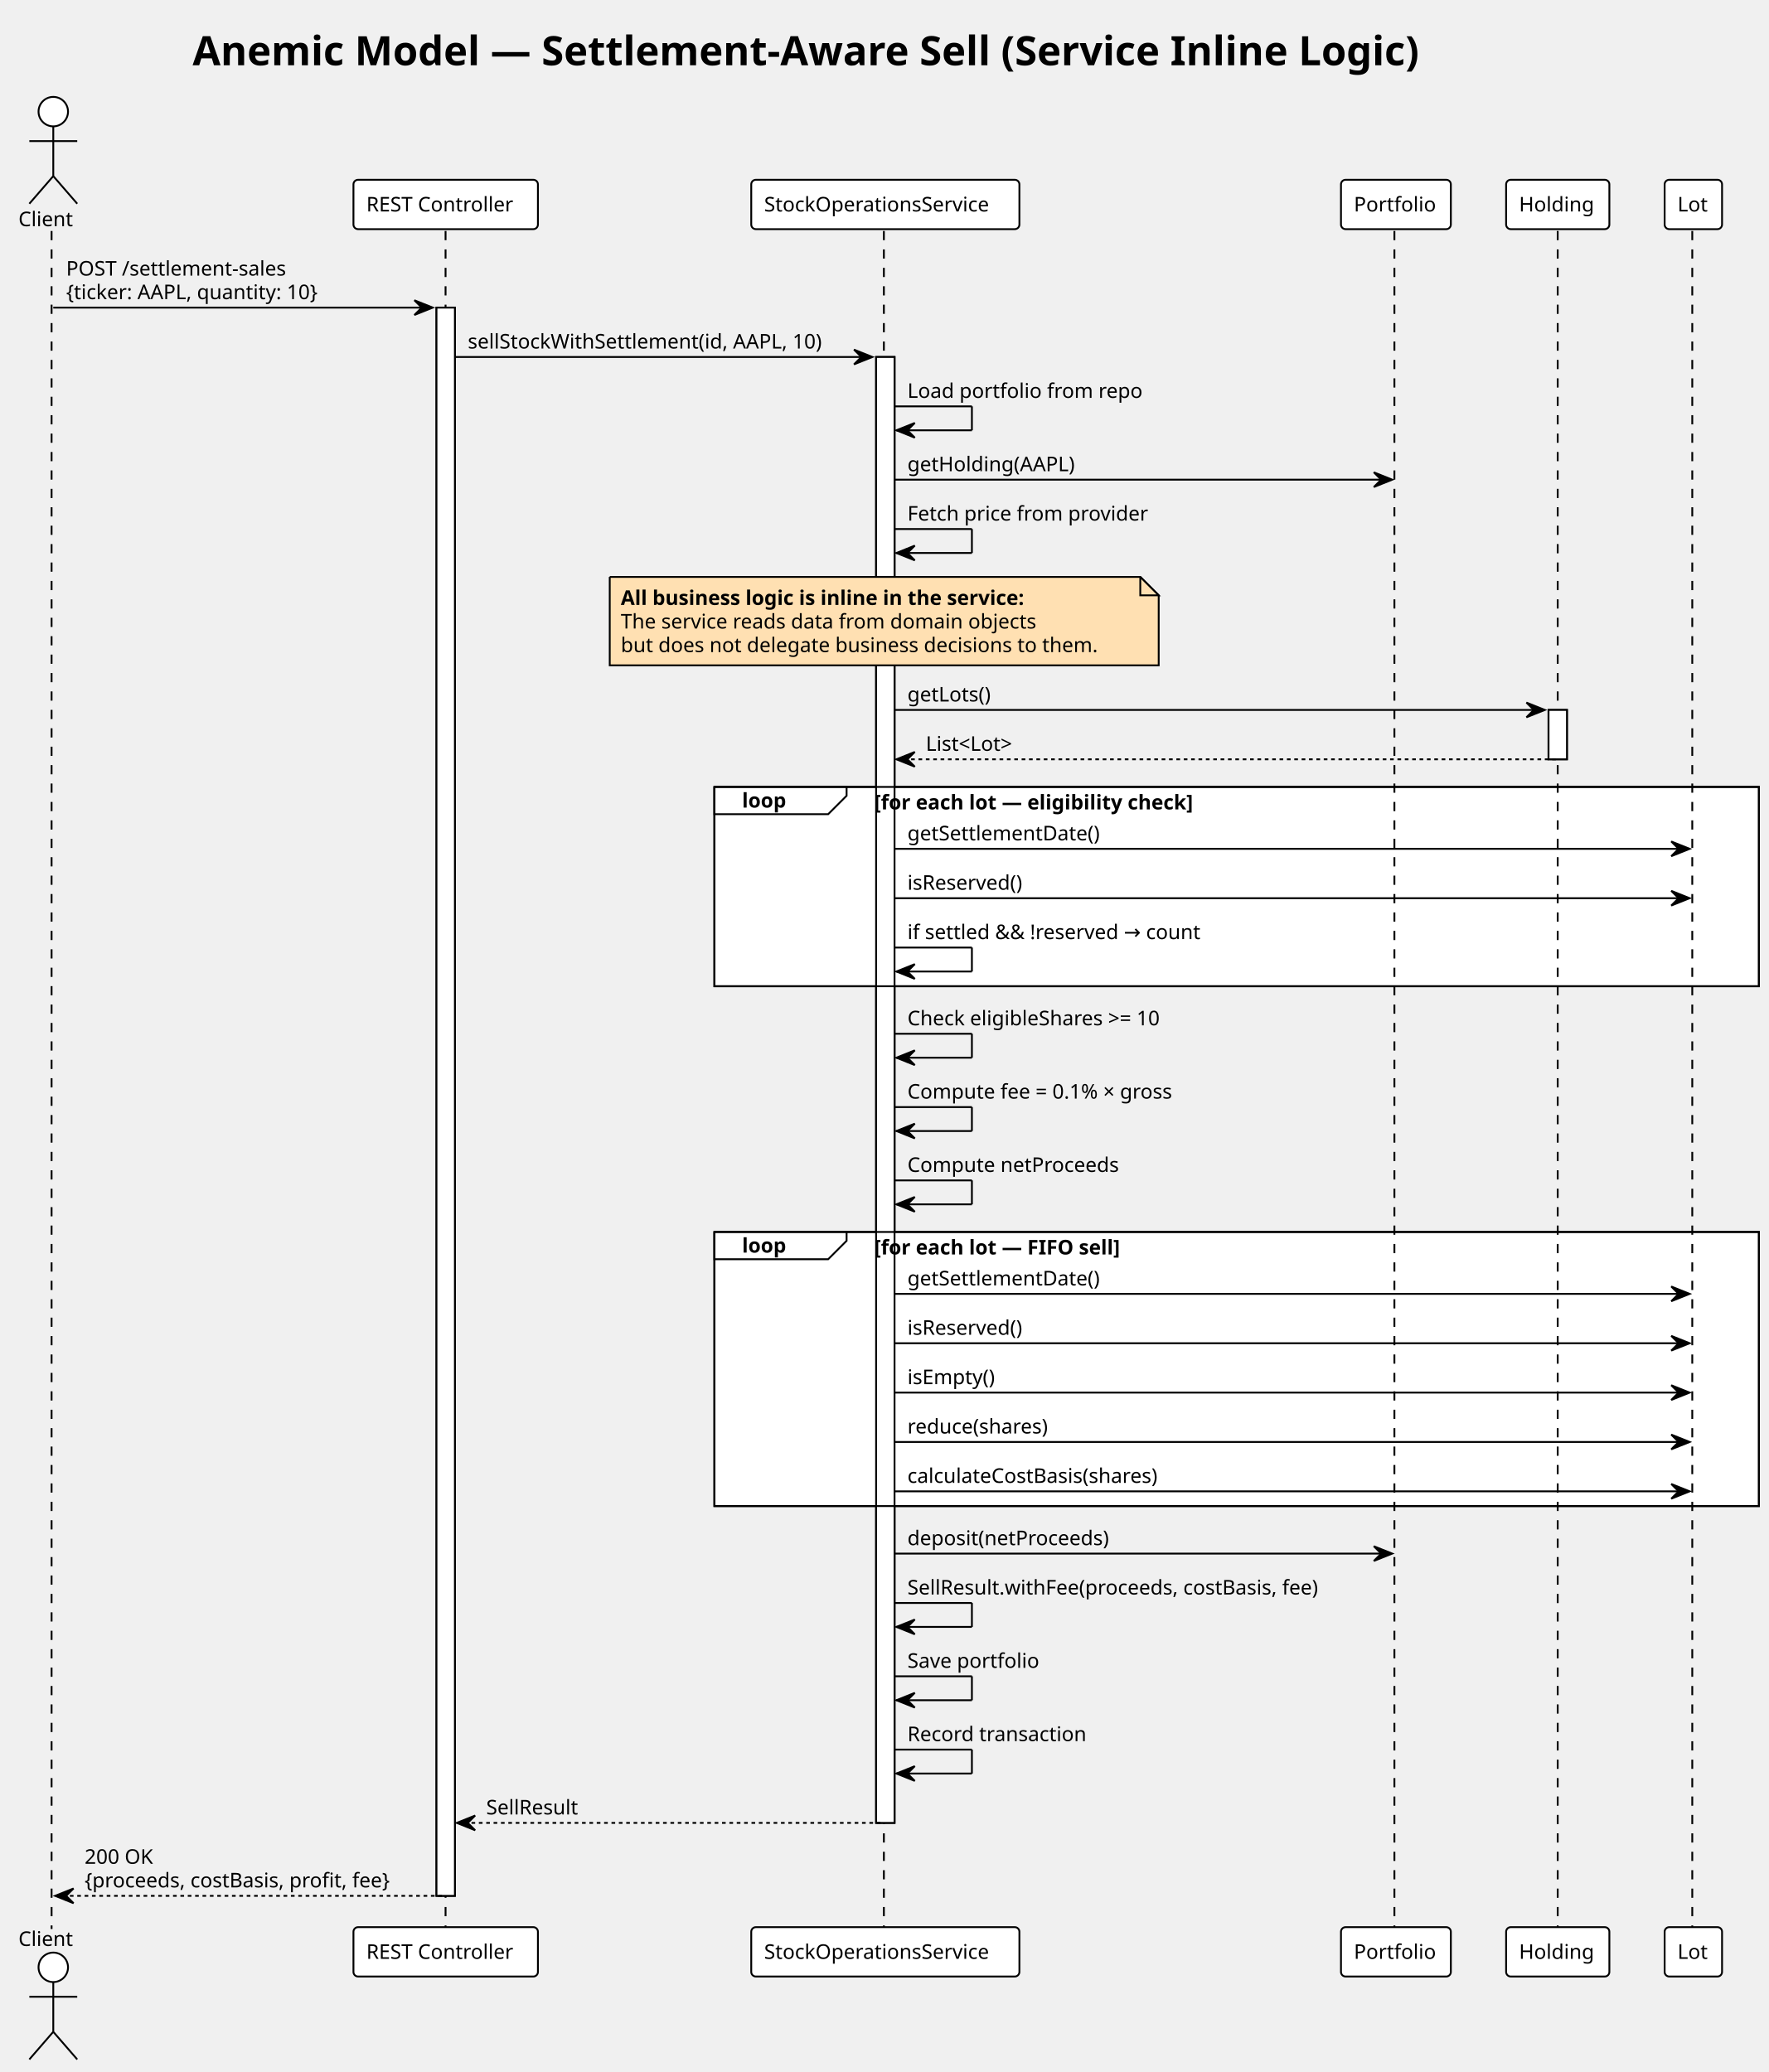
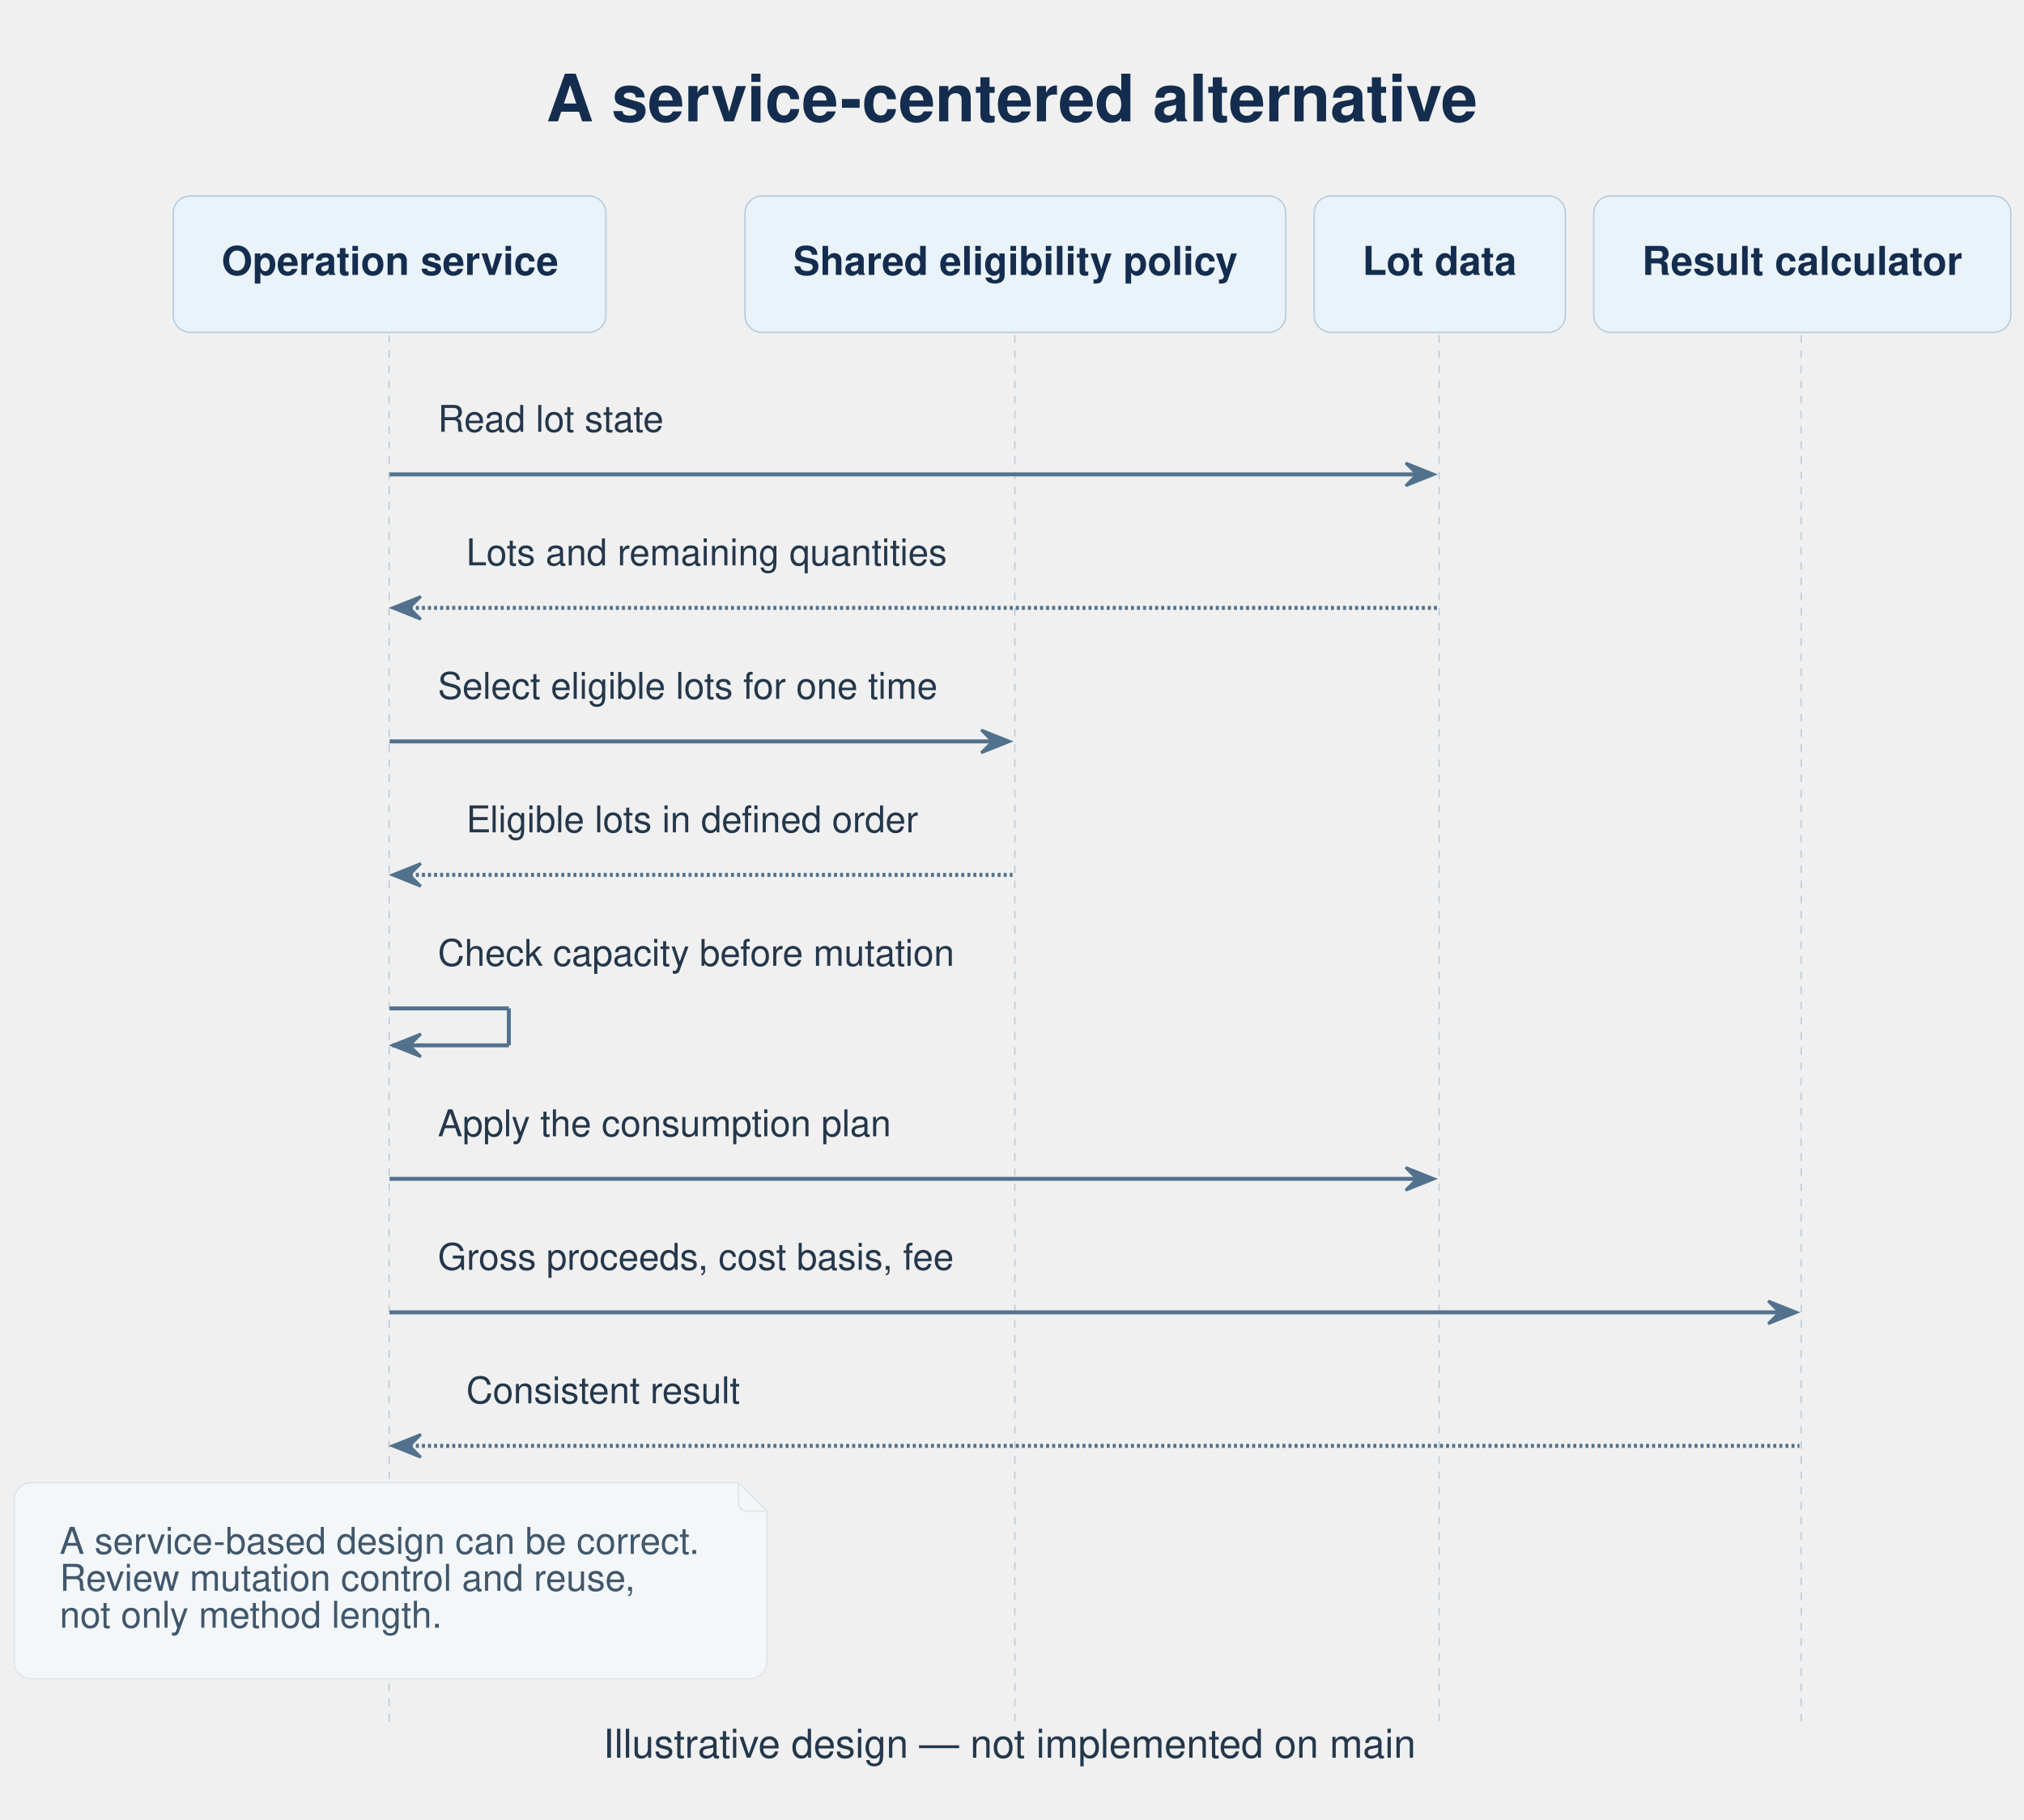
- <svg xmlns="http://www.w3.org/2000/svg" contentStyleType="text/css" data-diagram-type="SEQUENCE" height="1125px" preserveAspectRatio="none" style="width:960px;height:1125px;background:#FFFFFF;" version="1.1" viewBox="0 0 960 1125" width="960px" zoomAndPan="magnify">
+ <svg xmlns="http://www.w3.org/2000/svg" contentStyleType="text/css" data-diagram-type="SEQUENCE" height="1201.875px" preserveAspectRatio="none" style="width:1336px;height:1201px;background:#FFFFFF;" version="1.1" viewBox="0 0 1336 1201" width="1336.875px" zoomAndPan="magnify">
  <defs />
  <g>
-     <text fill="#000000" font-family="Verdana" font-size="22" font-weight="bold" lengthAdjust="spacing" textLength="759.72" x="104.549" y="35.421">Anemic Model — Settlement-Aware Sell (Service Inline Logic)</text>
+     <text fill="#142D4E" font-family="Helvetica" font-size="43.125" font-weight="bold" lengthAdjust="spacing" textLength="613.647" x="360.575" y="80.082">A service-centered alternative</text>
+     <text fill="#24374B" font-family="Helvetica" font-size="26.25" lengthAdjust="spacing" textLength="538.394" x="398.201" y="1160.213">Illustrative design — not implemented on main</text>
    <g>
-       <rect fill="#FFFFFF" height="862.336" style="stroke:#000000;stroke-width:1;" width="10" x="236.942" y="167.023" />
+       <rect fill="#000000" fill-opacity="0" height="915" width="15" x="249.633" y="221.25" />
+       <line style="stroke:#BCCDD9;stroke-width:0.938;stroke-dasharray:5.0,5.0;" x1="256.875" x2="256.875" y1="221.25" y2="1136.25" />
    </g>
    <g>
-       <rect fill="#FFFFFF" height="795.922" style="stroke:#000000;stroke-width:1;" width="10" x="475.597" y="193.828" />
+       <rect fill="#000000" fill-opacity="0" height="915" width="15" x="662.719" y="221.25" />
+       <line style="stroke:#BCCDD9;stroke-width:0.938;stroke-dasharray:5.0,5.0;" x1="669.87" x2="669.87" y1="221.25" y2="1136.25" />
    </g>
    <g>
-       <rect fill="#FFFFFF" height="26.805" style="stroke:#000000;stroke-width:1;" width="10" x="840.62" y="385.461" />
-     </g>
-     <rect fill="#FFFFFF" height="108.219" style="stroke:#000000;stroke-width:1;" width="567.005" x="387.812" y="427.266" />
-     <rect fill="#FFFFFF" height="148.828" style="stroke:#000000;stroke-width:1;" width="567.005" x="387.812" y="668.898" />
-     <g class="participant-lifeline" data-entity-uid="part1" data-qualified-name="Client" id="part1-lifeline">
-       <g>
-         <rect fill="#000000" fill-opacity="0" height="921.945" width="8" x="24.923" y="125.414" />
-         <line style="stroke:#000000;stroke-width:1;stroke-dasharray:5,5;" x1="28" x2="28" y1="125.414" y2="1047.359" />
-       </g>
-     </g>
-     <g class="participant-lifeline" data-entity-uid="part2" data-qualified-name="ctrl" id="part2-lifeline">
-       <g>
-         <rect fill="#000000" fill-opacity="0" height="921.945" width="8" x="237.942" y="125.414" />
-         <line style="stroke:#000000;stroke-width:1;stroke-dasharray:5,5;" x1="241.871" x2="241.871" y1="125.414" y2="1047.359" />
-       </g>
-     </g>
-     <g class="participant-lifeline" data-entity-uid="part3" data-qualified-name="svc" id="part3-lifeline">
-       <g>
-         <rect fill="#000000" fill-opacity="0" height="921.945" width="8" x="476.597" y="125.414" />
-         <line style="stroke:#000000;stroke-width:1;stroke-dasharray:5,5;" x1="479.812" x2="479.812" y1="125.414" y2="1047.359" />
-       </g>
-     </g>
-     <g class="participant-lifeline" data-entity-uid="part4" data-qualified-name="portfolio" id="part4-lifeline">
-       <g>
-         <rect fill="#000000" fill-opacity="0" height="921.945" width="8" x="753.773" y="125.414" />
-         <line style="stroke:#000000;stroke-width:1;stroke-dasharray:5,5;" x1="756.951" x2="756.951" y1="125.414" y2="1047.359" />
-       </g>
-     </g>
-     <g class="participant-lifeline" data-entity-uid="part5" data-qualified-name="holding" id="part5-lifeline">
-       <g>
-         <rect fill="#000000" fill-opacity="0" height="921.945" width="8" x="841.62" y="125.414" />
-         <line style="stroke:#000000;stroke-width:1;stroke-dasharray:5,5;" x1="845.595" x2="845.595" y1="125.414" y2="1047.359" />
-       </g>
-     </g>
-     <g class="participant-lifeline" data-entity-uid="part6" data-qualified-name="lot" id="part6-lifeline">
-       <g>
-         <rect fill="#000000" fill-opacity="0" height="921.945" width="8" x="915.231" y="125.414" />
-         <line style="stroke:#000000;stroke-width:1;stroke-dasharray:5,5;" x1="918.645" x2="918.645" y1="125.414" y2="1047.359" />
-       </g>
-     </g>
-     <g class="participant participant-head" data-entity-uid="part1" data-qualified-name="Client" id="part1-head">
-       <text fill="#000000" font-family="Verdana" font-size="11" lengthAdjust="spacing" textLength="31.845" x="10" y="122.82">Client</text>
-       <ellipse cx="28.923" cy="60.609" fill="#FFFFFF" rx="8" ry="8" style="stroke:#000000;stroke-width:1;" />
-       <path d="M28.923,68.609 L28.923,95.609 M15.923,76.609 L41.923,76.609 M28.923,95.609 L15.923,110.609 M28.923,95.609 L41.923,110.609" fill="none" style="stroke:#000000;stroke-width:1;" />
-     </g>
-     <g class="participant participant-tail" data-entity-uid="part1" data-qualified-name="Client" id="part1-tail">
-       <text fill="#000000" font-family="Verdana" font-size="11" lengthAdjust="spacing" textLength="31.845" x="10" y="1056.57">Client</text>
-       <ellipse cx="28.923" cy="1068.164" fill="#FFFFFF" rx="8" ry="8" style="stroke:#000000;stroke-width:1;" />
-       <path d="M28.923,1076.164 L28.923,1103.164 M15.923,1084.164 L41.923,1084.164 M28.923,1103.164 L15.923,1118.164 M28.923,1103.164 L41.923,1118.164" fill="none" style="stroke:#000000;stroke-width:1;" />
-     </g>
-     <g class="participant participant-head" data-entity-uid="part2" data-qualified-name="ctrl" id="part2-head">
-       <rect fill="#FFFFFF" height="26.805" rx="2.5" ry="2.5" style="stroke:#000000;stroke-width:1;" width="100.142" x="191.871" y="97.609" />
-       <text fill="#000000" font-family="Verdana" font-size="11" lengthAdjust="spacing" textLength="86.142" x="198.871" y="114.82">REST Controller</text>
-     </g>
-     <g class="participant participant-tail" data-entity-uid="part2" data-qualified-name="ctrl" id="part2-tail">
-       <rect fill="#FFFFFF" height="26.805" rx="2.5" ry="2.5" style="stroke:#000000;stroke-width:1;" width="100.142" x="191.871" y="1046.359" />
-       <text fill="#000000" font-family="Verdana" font-size="11" lengthAdjust="spacing" textLength="86.142" x="198.871" y="1063.57">REST Controller</text>
-     </g>
-     <g class="participant participant-head" data-entity-uid="part3" data-qualified-name="svc" id="part3-head">
-       <rect fill="#FFFFFF" height="26.805" rx="2.5" ry="2.5" style="stroke:#000000;stroke-width:1;" width="145.57" x="407.812" y="97.609" />
-       <text fill="#000000" font-family="Verdana" font-size="11" lengthAdjust="spacing" textLength="131.57" x="414.812" y="114.82">StockOperationsService</text>
-     </g>
-     <g class="participant participant-tail" data-entity-uid="part3" data-qualified-name="svc" id="part3-tail">
-       <rect fill="#FFFFFF" height="26.805" rx="2.5" ry="2.5" style="stroke:#000000;stroke-width:1;" width="145.57" x="407.812" y="1046.359" />
-       <text fill="#000000" font-family="Verdana" font-size="11" lengthAdjust="spacing" textLength="131.57" x="414.812" y="1063.57">StockOperationsService</text>
-     </g>
-     <g class="participant participant-head" data-entity-uid="part4" data-qualified-name="portfolio" id="part4-head">
-       <rect fill="#FFFFFF" height="26.805" rx="2.5" ry="2.5" style="stroke:#000000;stroke-width:1;" width="59.644" x="727.951" y="97.609" />
-       <text fill="#000000" font-family="Verdana" font-size="11" lengthAdjust="spacing" textLength="45.644" x="734.951" y="114.82">Portfolio</text>
-     </g>
-     <g class="participant participant-tail" data-entity-uid="part4" data-qualified-name="portfolio" id="part4-tail">
-       <rect fill="#FFFFFF" height="26.805" rx="2.5" ry="2.5" style="stroke:#000000;stroke-width:1;" width="59.644" x="727.951" y="1046.359" />
-       <text fill="#000000" font-family="Verdana" font-size="11" lengthAdjust="spacing" textLength="45.644" x="734.951" y="1063.57">Portfolio</text>
-     </g>
-     <g class="participant participant-head" data-entity-uid="part5" data-qualified-name="holding" id="part5-head">
-       <rect fill="#FFFFFF" height="26.805" rx="2.5" ry="2.5" style="stroke:#000000;stroke-width:1;" width="56.05" x="817.595" y="97.609" />
-       <text fill="#000000" font-family="Verdana" font-size="11" lengthAdjust="spacing" textLength="42.05" x="824.595" y="114.82">Holding</text>
-     </g>
-     <g class="participant participant-tail" data-entity-uid="part5" data-qualified-name="holding" id="part5-tail">
-       <rect fill="#FFFFFF" height="26.805" rx="2.5" ry="2.5" style="stroke:#000000;stroke-width:1;" width="56.05" x="817.595" y="1046.359" />
-       <text fill="#000000" font-family="Verdana" font-size="11" lengthAdjust="spacing" textLength="42.05" x="824.595" y="1063.57">Holding</text>
-     </g>
-     <g class="participant participant-head" data-entity-uid="part6" data-qualified-name="lot" id="part6-head">
-       <rect fill="#FFFFFF" height="26.805" rx="2.5" ry="2.5" style="stroke:#000000;stroke-width:1;" width="31.171" x="903.645" y="97.609" />
-       <text fill="#000000" font-family="Verdana" font-size="11" lengthAdjust="spacing" textLength="17.171" x="910.645" y="114.82">Lot</text>
-     </g>
-     <g class="participant participant-tail" data-entity-uid="part6" data-qualified-name="lot" id="part6-tail">
-       <rect fill="#FFFFFF" height="26.805" rx="2.5" ry="2.5" style="stroke:#000000;stroke-width:1;" width="31.171" x="903.645" y="1046.359" />
-       <text fill="#000000" font-family="Verdana" font-size="11" lengthAdjust="spacing" textLength="17.171" x="910.645" y="1063.57">Lot</text>
+       <rect fill="#000000" fill-opacity="0" height="915" width="15" x="942.857" y="221.25" />
+       <line style="stroke:#BCCDD9;stroke-width:0.938;stroke-dasharray:5.0,5.0;" x1="949.943" x2="949.943" y1="221.25" y2="1136.25" />
    </g>
    <g>
-       <rect fill="#FFFFFF" height="862.336" style="stroke:#000000;stroke-width:1;" width="10" x="236.942" y="167.023" />
+       <rect fill="#000000" fill-opacity="0" height="915" width="15" x="1182.158" y="221.25" />
+       <line style="stroke:#BCCDD9;stroke-width:0.938;stroke-dasharray:5.0,5.0;" x1="1188.896" x2="1188.896" y1="221.25" y2="1136.25" />
    </g>
-     <g>
-       <rect fill="#FFFFFF" height="795.922" style="stroke:#000000;stroke-width:1;" width="10" x="475.597" y="193.828" />
+     <g class="participant participant-head" data-participant="S">
+       <rect fill="#EAF3F9" height="90" rx="11.25" ry="11.25" style="stroke:#B7CCDE;stroke-width:0.938;" width="285.516" x="114.375" y="129.375" />
+       <text fill="#142D4E" font-family="Helvetica" font-size="26.25" font-weight="bold" lengthAdjust="spacing" textLength="221.766" x="146.25" y="181.463">Operation service</text>
    </g>
-     <g>
-       <rect fill="#FFFFFF" height="26.805" style="stroke:#000000;stroke-width:1;" width="10" x="840.62" y="385.461" />
+     <g class="participant participant-head" data-participant="E">
+       <rect fill="#EAF3F9" height="90" rx="11.25" ry="11.25" style="stroke:#B7CCDE;stroke-width:0.938;" width="356.948" x="491.745" y="129.375" />
+       <text fill="#142D4E" font-family="Helvetica" font-size="26.25" font-weight="bold" lengthAdjust="spacing" textLength="293.198" x="523.62" y="181.463">Shared eligibility policy</text>
    </g>
-     <g class="message" data-entity-1="part1" data-entity-2="part2" id="msg1">
-       <polygon fill="#000000" points="224.942,163.023,234.942,167.023,224.942,171.023,228.942,167.023" style="stroke:#000000;stroke-width:1;" />
-       <line style="stroke:#000000;stroke-width:1;" x1="28.923" x2="230.942" y1="167.023" y2="167.023" />
-       <text fill="#000000" font-family="Verdana" font-size="11" lengthAdjust="spacing" textLength="127.907" x="35.923" y="149.625">POST /settlement-sales</text>
-       <text fill="#000000" font-family="Verdana" font-size="11" lengthAdjust="spacing" textLength="154.14" x="35.923" y="162.429">{ticker: AAPL, quantity: 10}</text>
+     <g class="participant participant-head" data-participant="L">
+       <rect fill="#EAF3F9" height="90" rx="11.25" ry="11.25" style="stroke:#B7CCDE;stroke-width:0.938;" width="165.828" x="867.443" y="129.375" />
+       <text fill="#142D4E" font-family="Helvetica" font-size="26.25" font-weight="bold" lengthAdjust="spacing" textLength="102.078" x="899.318" y="181.463">Lot data</text>
    </g>
-     <g class="message" data-entity-1="part2" data-entity-2="part3" id="msg2">
-       <polygon fill="#000000" points="463.597,189.828,473.597,193.828,463.597,197.828,467.597,193.828" style="stroke:#000000;stroke-width:1;" />
-       <line style="stroke:#000000;stroke-width:1;" x1="246.942" x2="469.597" y1="193.828" y2="193.828" />
-       <text fill="#000000" font-family="Verdana" font-size="11" lengthAdjust="spacing" textLength="209.655" x="253.942" y="189.234">sellStockWithSettlement(id, AAPL, 10)</text>
+     <g class="participant participant-head" data-participant="C">
+       <rect fill="#EAF3F9" height="90" rx="11.25" ry="11.25" style="stroke:#B7CCDE;stroke-width:0.938;" width="275.275" x="1052.021" y="129.375" />
+       <text fill="#142D4E" font-family="Helvetica" font-size="26.25" font-weight="bold" lengthAdjust="spacing" textLength="211.525" x="1083.896" y="181.463">Result calculator</text>
    </g>
-     <g class="message" data-entity-1="part3" data-entity-2="part3" id="msg3">
-       <line style="stroke:#000000;stroke-width:1;" x1="485.597" x2="527.597" y1="220.633" y2="220.633" />
-       <line style="stroke:#000000;stroke-width:1;" x1="527.597" x2="527.597" y1="220.633" y2="233.633" />
-       <line style="stroke:#000000;stroke-width:1;" x1="486.597" x2="527.597" y1="233.633" y2="233.633" />
-       <polygon fill="#000000" points="496.597,229.633,486.597,233.633,496.597,237.633,492.597,233.633" style="stroke:#000000;stroke-width:1;" />
-       <text fill="#000000" font-family="Verdana" font-size="11" lengthAdjust="spacing" textLength="133.907" x="492.597" y="216.039">Load portfolio from repo</text>
+     <g class="message" data-participant-1="S" data-participant-2="L">
+       <polygon fill="#52718D" points="927.857,305.625,946.607,313.125,927.857,320.625,935.357,313.125" style="stroke:#52718D;stroke-width:1.875;" />
+       <line style="stroke:#52718D;stroke-width:2.625;" x1="257.133" x2="939.107" y1="313.125" y2="313.125" />
+       <text fill="#24374B" font-family="Helvetica" font-size="24.375" lengthAdjust="spacing" textLength="150.404" x="289.008" y="285.019">Read lot state</text>
    </g>
-     <g class="message" data-entity-1="part3" data-entity-2="part4" id="msg4">
-       <polygon fill="#000000" points="745.773,256.438,755.773,260.438,745.773,264.438,749.773,260.438" style="stroke:#000000;stroke-width:1;" />
-       <line style="stroke:#000000;stroke-width:1;" x1="485.597" x2="751.773" y1="260.438" y2="260.438" />
-       <text fill="#000000" font-family="Verdana" font-size="11" lengthAdjust="spacing" textLength="96.508" x="492.597" y="255.843">getHolding(AAPL)</text>
+     <g class="message" data-participant-1="L" data-participant-2="S">
+       <polygon fill="#52718D" points="277.758,393.75,259.008,401.25,277.758,408.75,270.258,401.25" style="stroke:#52718D;stroke-width:1.875;" />
+       <line style="stroke:#52718D;stroke-width:2.625;stroke-dasharray:2.0,2.0;" x1="266.508" x2="948.482" y1="401.25" y2="401.25" />
+       <text fill="#24374B" font-family="Helvetica" font-size="24.375" lengthAdjust="spacing" textLength="318.434" x="307.758" y="373.144">Lots and remaining quantities</text>
    </g>
-     <g class="message" data-entity-1="part3" data-entity-2="part3" id="msg5">
-       <line style="stroke:#000000;stroke-width:1;" x1="485.597" x2="527.597" y1="287.242" y2="287.242" />
-       <line style="stroke:#000000;stroke-width:1;" x1="527.597" x2="527.597" y1="287.242" y2="300.242" />
-       <line style="stroke:#000000;stroke-width:1;" x1="486.597" x2="527.597" y1="300.242" y2="300.242" />
-       <polygon fill="#000000" points="496.597,296.242,486.597,300.242,496.597,304.242,492.597,300.242" style="stroke:#000000;stroke-width:1;" />
-       <text fill="#000000" font-family="Verdana" font-size="11" lengthAdjust="spacing" textLength="140.207" x="492.597" y="282.648">Fetch price from provider</text>
+     <g class="message" data-participant-1="S" data-participant-2="E">
+       <polygon fill="#52718D" points="647.719,481.875,666.469,489.375,647.719,496.875,655.219,489.375" style="stroke:#52718D;stroke-width:1.875;" />
+       <line style="stroke:#52718D;stroke-width:2.625;" x1="257.133" x2="658.969" y1="489.375" y2="489.375" />
+       <text fill="#24374B" font-family="Helvetica" font-size="24.375" lengthAdjust="spacing" textLength="330.586" x="289.008" y="461.269">Select eligible lots for one time</text>
    </g>
-     <path d="M331,313.242 L331,361.242 L629,361.242 L629,323.242 L619,313.242 L331,313.242" fill="#FFE0B2" style="stroke:#000000;stroke-width:1;" />
-     <path d="M619,313.242 L619,323.242 L629,323.242 L619,313.242" fill="#FFE0B2" style="stroke:#000000;stroke-width:1;" />
-     <text fill="#000000" font-family="Verdana" font-size="11" font-weight="bold" lengthAdjust="spacing" textLength="252.42" x="337" y="328.453">All business logic is inline in the service:</text>
-     <text fill="#000000" font-family="Verdana" font-size="11" lengthAdjust="spacing" textLength="243.026" x="337" y="341.257">The service reads data from domain objects</text>
-     <text fill="#000000" font-family="Verdana" font-size="11" lengthAdjust="spacing" textLength="277.669" x="337" y="354.062">but does not delegate business decisions to them.</text>
-     <g class="message" data-entity-1="part3" data-entity-2="part5" id="msg6">
-       <polygon fill="#000000" points="828.62,381.461,838.62,385.461,828.62,389.461,832.62,385.461" style="stroke:#000000;stroke-width:1;" />
-       <line style="stroke:#000000;stroke-width:1;" x1="485.597" x2="834.62" y1="385.461" y2="385.461" />
-       <text fill="#000000" font-family="Verdana" font-size="11" lengthAdjust="spacing" textLength="49.548" x="492.597" y="380.867">getLots()</text>
+     <g class="message" data-participant-1="E" data-participant-2="S">
+       <polygon fill="#52718D" points="277.758,570,259.008,577.5,277.758,585,270.258,577.5" style="stroke:#52718D;stroke-width:1.875;" />
+       <line style="stroke:#52718D;stroke-width:2.625;stroke-dasharray:2.0,2.0;" x1="266.508" x2="668.344" y1="577.5" y2="577.5" />
+       <text fill="#24374B" font-family="Helvetica" font-size="24.375" lengthAdjust="spacing" textLength="299.451" x="307.758" y="549.394">Eligible lots in defined order</text>
    </g>
-     <g class="message" data-entity-1="part5" data-entity-2="part3" id="msg7">
-       <polygon fill="#000000" points="496.597,408.266,486.597,412.266,496.597,416.266,492.597,412.266" style="stroke:#000000;stroke-width:1;" />
-       <line style="stroke:#000000;stroke-width:1;stroke-dasharray:2,2;" x1="490.597" x2="844.62" y1="412.266" y2="412.266" />
-       <text fill="#000000" font-family="Verdana" font-size="11" lengthAdjust="spacing" textLength="54.834" x="502.597" y="407.671">List&lt;Lot&gt;</text>
+     <g class="message" data-participant-1="S" data-participant-2="S">
+       <line style="stroke:#52718D;stroke-width:2.625;" x1="257.133" x2="335.883" y1="665.625" y2="665.625" />
+       <line style="stroke:#52718D;stroke-width:2.625;" x1="335.883" x2="335.883" y1="665.625" y2="690" />
+       <line style="stroke:#52718D;stroke-width:2.625;" x1="259.008" x2="335.883" y1="690" y2="690" />
+       <polygon fill="#52718D" points="277.758,682.5,259.008,690,277.758,697.5,270.258,690" style="stroke:#52718D;stroke-width:1.875;" />
+       <text fill="#24374B" font-family="Helvetica" font-size="24.375" lengthAdjust="spacing" textLength="341.428" x="289.008" y="637.519">Check capacity before mutation</text>
    </g>
-     <path d="M387.812,427.266 L459.571,427.266 L459.571,432.07 L449.571,442.07 L387.812,442.07 L387.812,427.266" fill="#FFFFFF" style="stroke:#000000;stroke-width:1;" />
-     <rect fill="none" height="108.219" style="stroke:#000000;stroke-width:1;" width="567.005" x="387.812" y="427.266" />
-     <text fill="#000000" font-family="Verdana" font-size="11" font-weight="bold" lengthAdjust="spacing" textLength="26.759" x="402.812" y="438.476">loop</text>
-     <text fill="#000000" font-family="Verdana" font-size="11" font-weight="bold" lengthAdjust="spacing" textLength="197.699" x="474.571" y="439.476">[for each lot — eligibility check]</text>
-     <g class="message" data-entity-1="part3" data-entity-2="part6" id="msg8">
-       <polygon fill="#000000" points="907.231,456.875,917.231,460.875,907.231,464.875,911.231,460.875" style="stroke:#000000;stroke-width:1;" />
-       <line style="stroke:#000000;stroke-width:1;" x1="485.597" x2="913.231" y1="460.875" y2="460.875" />
-       <text fill="#000000" font-family="Verdana" font-size="11" lengthAdjust="spacing" textLength="113.905" x="492.597" y="456.281">getSettlementDate()</text>
+     <g class="message" data-participant-1="S" data-participant-2="L">
+       <polygon fill="#52718D" points="927.857,770.625,946.607,778.125,927.857,785.625,935.357,778.125" style="stroke:#52718D;stroke-width:1.875;" />
+       <line style="stroke:#52718D;stroke-width:2.625;" x1="257.133" x2="939.107" y1="778.125" y2="778.125" />
+       <text fill="#24374B" font-family="Helvetica" font-size="24.375" lengthAdjust="spacing" textLength="299.463" x="289.008" y="750.019">Apply the consumption plan</text>
    </g>
-     <g class="message" data-entity-1="part3" data-entity-2="part6" id="msg9">
-       <polygon fill="#000000" points="907.231,483.68,917.231,487.68,907.231,491.68,911.231,487.68" style="stroke:#000000;stroke-width:1;" />
-       <line style="stroke:#000000;stroke-width:1;" x1="485.597" x2="913.231" y1="487.68" y2="487.68" />
-       <text fill="#000000" font-family="Verdana" font-size="11" lengthAdjust="spacing" textLength="69.061" x="492.597" y="483.085">isReserved()</text>
+     <g class="message" data-participant-1="S" data-participant-2="C">
+       <polygon fill="#52718D" points="1167.158,858.75,1185.908,866.25,1167.158,873.75,1174.658,866.25" style="stroke:#52718D;stroke-width:1.875;" />
+       <line style="stroke:#52718D;stroke-width:2.625;" x1="257.133" x2="1178.408" y1="866.25" y2="866.25" />
+       <text fill="#24374B" font-family="Helvetica" font-size="24.375" lengthAdjust="spacing" textLength="341.405" x="289.008" y="838.144">Gross proceeds, cost basis, fee</text>
    </g>
-     <g class="message" data-entity-1="part3" data-entity-2="part3" id="msg10">
-       <line style="stroke:#000000;stroke-width:1;" x1="485.597" x2="527.597" y1="514.484" y2="514.484" />
-       <line style="stroke:#000000;stroke-width:1;" x1="527.597" x2="527.597" y1="514.484" y2="527.484" />
-       <line style="stroke:#000000;stroke-width:1;" x1="486.597" x2="527.597" y1="527.484" y2="527.484" />
-       <polygon fill="#000000" points="496.597,523.484,486.597,527.484,496.597,531.484,492.597,527.484" style="stroke:#000000;stroke-width:1;" />
-       <text fill="#000000" font-family="Verdana" font-size="11" lengthAdjust="spacing" textLength="172.729" x="492.597" y="509.89">if settled &amp;&amp; !reserved → count</text>
+     <g class="message" data-participant-1="C" data-participant-2="S">
+       <polygon fill="#52718D" points="277.758,946.875,259.008,954.375,277.758,961.875,270.258,954.375" style="stroke:#52718D;stroke-width:1.875;" />
+       <line style="stroke:#52718D;stroke-width:2.625;stroke-dasharray:2.0,2.0;" x1="266.508" x2="1187.783" y1="954.375" y2="954.375" />
+       <text fill="#24374B" font-family="Helvetica" font-size="24.375" lengthAdjust="spacing" textLength="181.539" x="307.758" y="926.269">Consistent result</text>
    </g>
-     <g class="message" data-entity-1="part3" data-entity-2="part3" id="msg11">
-       <line style="stroke:#000000;stroke-width:1;" x1="485.597" x2="527.597" y1="561.289" y2="561.289" />
-       <line style="stroke:#000000;stroke-width:1;" x1="527.597" x2="527.597" y1="561.289" y2="574.289" />
-       <line style="stroke:#000000;stroke-width:1;" x1="486.597" x2="527.597" y1="574.289" y2="574.289" />
-       <polygon fill="#000000" points="496.597,570.289,486.597,574.289,496.597,578.289,492.597,574.289" style="stroke:#000000;stroke-width:1;" />
-       <text fill="#000000" font-family="Verdana" font-size="11" lengthAdjust="spacing" textLength="154.199" x="492.597" y="556.695">Check eligibleShares &gt;= 10</text>
-     </g>
-     <g class="message" data-entity-1="part3" data-entity-2="part3" id="msg12">
-       <line style="stroke:#000000;stroke-width:1;" x1="485.597" x2="527.597" y1="601.094" y2="601.094" />
-       <line style="stroke:#000000;stroke-width:1;" x1="527.597" x2="527.597" y1="601.094" y2="614.094" />
-       <line style="stroke:#000000;stroke-width:1;" x1="486.597" x2="527.597" y1="614.094" y2="614.094" />
-       <polygon fill="#000000" points="496.597,610.094,486.597,614.094,496.597,618.094,492.597,614.094" style="stroke:#000000;stroke-width:1;" />
-       <text fill="#000000" font-family="Verdana" font-size="11" lengthAdjust="spacing" textLength="161.127" x="492.597" y="596.5">Compute fee = 0.1% × gross</text>
-     </g>
-     <g class="message" data-entity-1="part3" data-entity-2="part3" id="msg13">
-       <line style="stroke:#000000;stroke-width:1;" x1="485.597" x2="527.597" y1="640.898" y2="640.898" />
-       <line style="stroke:#000000;stroke-width:1;" x1="527.597" x2="527.597" y1="640.898" y2="653.898" />
-       <line style="stroke:#000000;stroke-width:1;" x1="486.597" x2="527.597" y1="653.898" y2="653.898" />
-       <polygon fill="#000000" points="496.597,649.898,486.597,653.898,496.597,657.898,492.597,653.898" style="stroke:#000000;stroke-width:1;" />
-       <text fill="#000000" font-family="Verdana" font-size="11" lengthAdjust="spacing" textLength="121.892" x="492.597" y="636.304">Compute netProceeds</text>
-     </g>
-     <path d="M387.812,668.898 L459.571,668.898 L459.571,673.703 L449.571,683.703 L387.812,683.703 L387.812,668.898" fill="#FFFFFF" style="stroke:#000000;stroke-width:1;" />
-     <rect fill="none" height="148.828" style="stroke:#000000;stroke-width:1;" width="567.005" x="387.812" y="668.898" />
-     <text fill="#000000" font-family="Verdana" font-size="11" font-weight="bold" lengthAdjust="spacing" textLength="26.759" x="402.812" y="680.109">loop</text>
-     <text fill="#000000" font-family="Verdana" font-size="11" font-weight="bold" lengthAdjust="spacing" textLength="153.812" x="474.571" y="681.109">[for each lot — FIFO sell]</text>
-     <g class="message" data-entity-1="part3" data-entity-2="part6" id="msg14">
-       <polygon fill="#000000" points="907.231,698.508,917.231,702.508,907.231,706.508,911.231,702.508" style="stroke:#000000;stroke-width:1;" />
-       <line style="stroke:#000000;stroke-width:1;" x1="485.597" x2="913.231" y1="702.508" y2="702.508" />
-       <text fill="#000000" font-family="Verdana" font-size="11" lengthAdjust="spacing" textLength="113.905" x="492.597" y="697.914">getSettlementDate()</text>
-     </g>
-     <g class="message" data-entity-1="part3" data-entity-2="part6" id="msg15">
-       <polygon fill="#000000" points="907.231,725.312,917.231,729.312,907.231,733.312,911.231,729.312" style="stroke:#000000;stroke-width:1;" />
-       <line style="stroke:#000000;stroke-width:1;" x1="485.597" x2="913.231" y1="729.312" y2="729.312" />
-       <text fill="#000000" font-family="Verdana" font-size="11" lengthAdjust="spacing" textLength="69.061" x="492.597" y="724.718">isReserved()</text>
-     </g>
-     <g class="message" data-entity-1="part3" data-entity-2="part6" id="msg16">
-       <polygon fill="#000000" points="907.231,752.117,917.231,756.117,907.231,760.117,911.231,756.117" style="stroke:#000000;stroke-width:1;" />
-       <line style="stroke:#000000;stroke-width:1;" x1="485.597" x2="913.231" y1="756.117" y2="756.117" />
-       <text fill="#000000" font-family="Verdana" font-size="11" lengthAdjust="spacing" textLength="52.841" x="492.597" y="751.523">isEmpty()</text>
-     </g>
-     <g class="message" data-entity-1="part3" data-entity-2="part6" id="msg17">
-       <polygon fill="#000000" points="907.231,778.922,917.231,782.922,907.231,786.922,911.231,782.922" style="stroke:#000000;stroke-width:1;" />
-       <line style="stroke:#000000;stroke-width:1;" x1="485.597" x2="913.231" y1="782.922" y2="782.922" />
-       <text fill="#000000" font-family="Verdana" font-size="11" lengthAdjust="spacing" textLength="83.107" x="492.597" y="778.328">reduce(shares)</text>
-     </g>
-     <g class="message" data-entity-1="part3" data-entity-2="part6" id="msg18">
-       <polygon fill="#000000" points="907.231,805.727,917.231,809.727,907.231,813.727,911.231,809.727" style="stroke:#000000;stroke-width:1;" />
-       <line style="stroke:#000000;stroke-width:1;" x1="485.597" x2="913.231" y1="809.727" y2="809.727" />
-       <text fill="#000000" font-family="Verdana" font-size="11" lengthAdjust="spacing" textLength="148.049" x="492.597" y="805.132">calculateCostBasis(shares)</text>
-     </g>
-     <g class="message" data-entity-1="part3" data-entity-2="part4" id="msg19">
-       <polygon fill="#000000" points="745.773,839.531,755.773,843.531,745.773,847.531,749.773,843.531" style="stroke:#000000;stroke-width:1;" />
-       <line style="stroke:#000000;stroke-width:1;" x1="485.597" x2="751.773" y1="843.531" y2="843.531" />
-       <text fill="#000000" font-family="Verdana" font-size="11" lengthAdjust="spacing" textLength="117.38" x="492.597" y="838.937">deposit(netProceeds)</text>
-     </g>
-     <g class="message" data-entity-1="part3" data-entity-2="part3" id="msg20">
-       <line style="stroke:#000000;stroke-width:1;" x1="485.597" x2="527.597" y1="870.336" y2="870.336" />
-       <line style="stroke:#000000;stroke-width:1;" x1="527.597" x2="527.597" y1="870.336" y2="883.336" />
-       <line style="stroke:#000000;stroke-width:1;" x1="486.597" x2="527.597" y1="883.336" y2="883.336" />
-       <polygon fill="#000000" points="496.597,879.336,486.597,883.336,496.597,887.336,492.597,883.336" style="stroke:#000000;stroke-width:1;" />
-       <text fill="#000000" font-family="Verdana" font-size="11" lengthAdjust="spacing" textLength="243.176" x="492.597" y="865.742">SellResult.withFee(proceeds, costBasis, fee)</text>
-     </g>
-     <g class="message" data-entity-1="part3" data-entity-2="part3" id="msg21">
-       <line style="stroke:#000000;stroke-width:1;" x1="485.597" x2="527.597" y1="910.141" y2="910.141" />
-       <line style="stroke:#000000;stroke-width:1;" x1="527.597" x2="527.597" y1="910.141" y2="923.141" />
-       <line style="stroke:#000000;stroke-width:1;" x1="486.597" x2="527.597" y1="923.141" y2="923.141" />
-       <polygon fill="#000000" points="496.597,919.141,486.597,923.141,496.597,927.141,492.597,923.141" style="stroke:#000000;stroke-width:1;" />
-       <text fill="#000000" font-family="Verdana" font-size="11" lengthAdjust="spacing" textLength="76.49" x="492.597" y="905.546">Save portfolio</text>
-     </g>
-     <g class="message" data-entity-1="part3" data-entity-2="part3" id="msg22">
-       <line style="stroke:#000000;stroke-width:1;" x1="485.597" x2="527.597" y1="949.945" y2="949.945" />
-       <line style="stroke:#000000;stroke-width:1;" x1="527.597" x2="527.597" y1="949.945" y2="962.945" />
-       <line style="stroke:#000000;stroke-width:1;" x1="486.597" x2="527.597" y1="962.945" y2="962.945" />
-       <polygon fill="#000000" points="496.597,958.945,486.597,962.945,496.597,966.945,492.597,962.945" style="stroke:#000000;stroke-width:1;" />
-       <text fill="#000000" font-family="Verdana" font-size="11" lengthAdjust="spacing" textLength="104.328" x="492.597" y="945.351">Record transaction</text>
-     </g>
-     <g class="message" data-entity-1="part3" data-entity-2="part2" id="msg23">
-       <polygon fill="#000000" points="257.942,985.75,247.942,989.75,257.942,993.75,253.942,989.75" style="stroke:#000000;stroke-width:1;" />
-       <line style="stroke:#000000;stroke-width:1;stroke-dasharray:2,2;" x1="251.942" x2="479.597" y1="989.75" y2="989.75" />
-       <text fill="#000000" font-family="Verdana" font-size="11" lengthAdjust="spacing" textLength="54.345" x="263.942" y="985.156">SellResult</text>
-     </g>
-     <g class="message" data-entity-1="part2" data-entity-2="part1" id="msg24">
-       <polygon fill="#000000" points="39.923,1025.359,29.923,1029.359,39.923,1033.359,35.923,1029.359" style="stroke:#000000;stroke-width:1;" />
-       <line style="stroke:#000000;stroke-width:1;stroke-dasharray:2,2;" x1="33.923" x2="240.942" y1="1029.359" y2="1029.359" />
-       <text fill="#000000" font-family="Verdana" font-size="11" lengthAdjust="spacing" textLength="40.364" x="45.923" y="1011.96">200 OK</text>
-       <text fill="#000000" font-family="Verdana" font-size="11" lengthAdjust="spacing" textLength="184.019" x="45.923" y="1024.765">{proceeds, costBasis, profit, fee}</text>
-     </g>
+     <path d="M9.375,990 L9.375,1096.875 A11.25,11.25 0 0 0 20.625,1108.125 L495,1108.125 A11.25,11.25 0 0 0 506.25,1096.875 L506.25,997.5 L487.5,978.75 L20.625,978.75 A11.25,11.25 0 0 0 9.375,990" fill="#F3F7FA" style="stroke:#DCE5ED;stroke-width:0.938;" />
+     <path d="M487.5,978.75 L487.5,991.875 A5.625,5.625 0 0 0 493.125,997.5 L506.25,997.5 L487.5,978.75" fill="#F3F7FA" style="stroke:#DCE5ED;stroke-width:0.938;" />
+     <text fill="#41576B" font-family="Helvetica" font-size="24.375" lengthAdjust="spacing" textLength="421.361" x="39.375" y="1025.644">A service-based design can be correct.</text>
+     <text fill="#41576B" font-family="Helvetica" font-size="24.375" lengthAdjust="spacing" textLength="382.073" x="39.375" y="1050.019">Review mutation control and reuse,</text>
+     <text fill="#41576B" font-family="Helvetica" font-size="24.375" lengthAdjust="spacing" textLength="253.402" x="39.375" y="1074.394">not only method length.</text>
  </g>
</svg>
